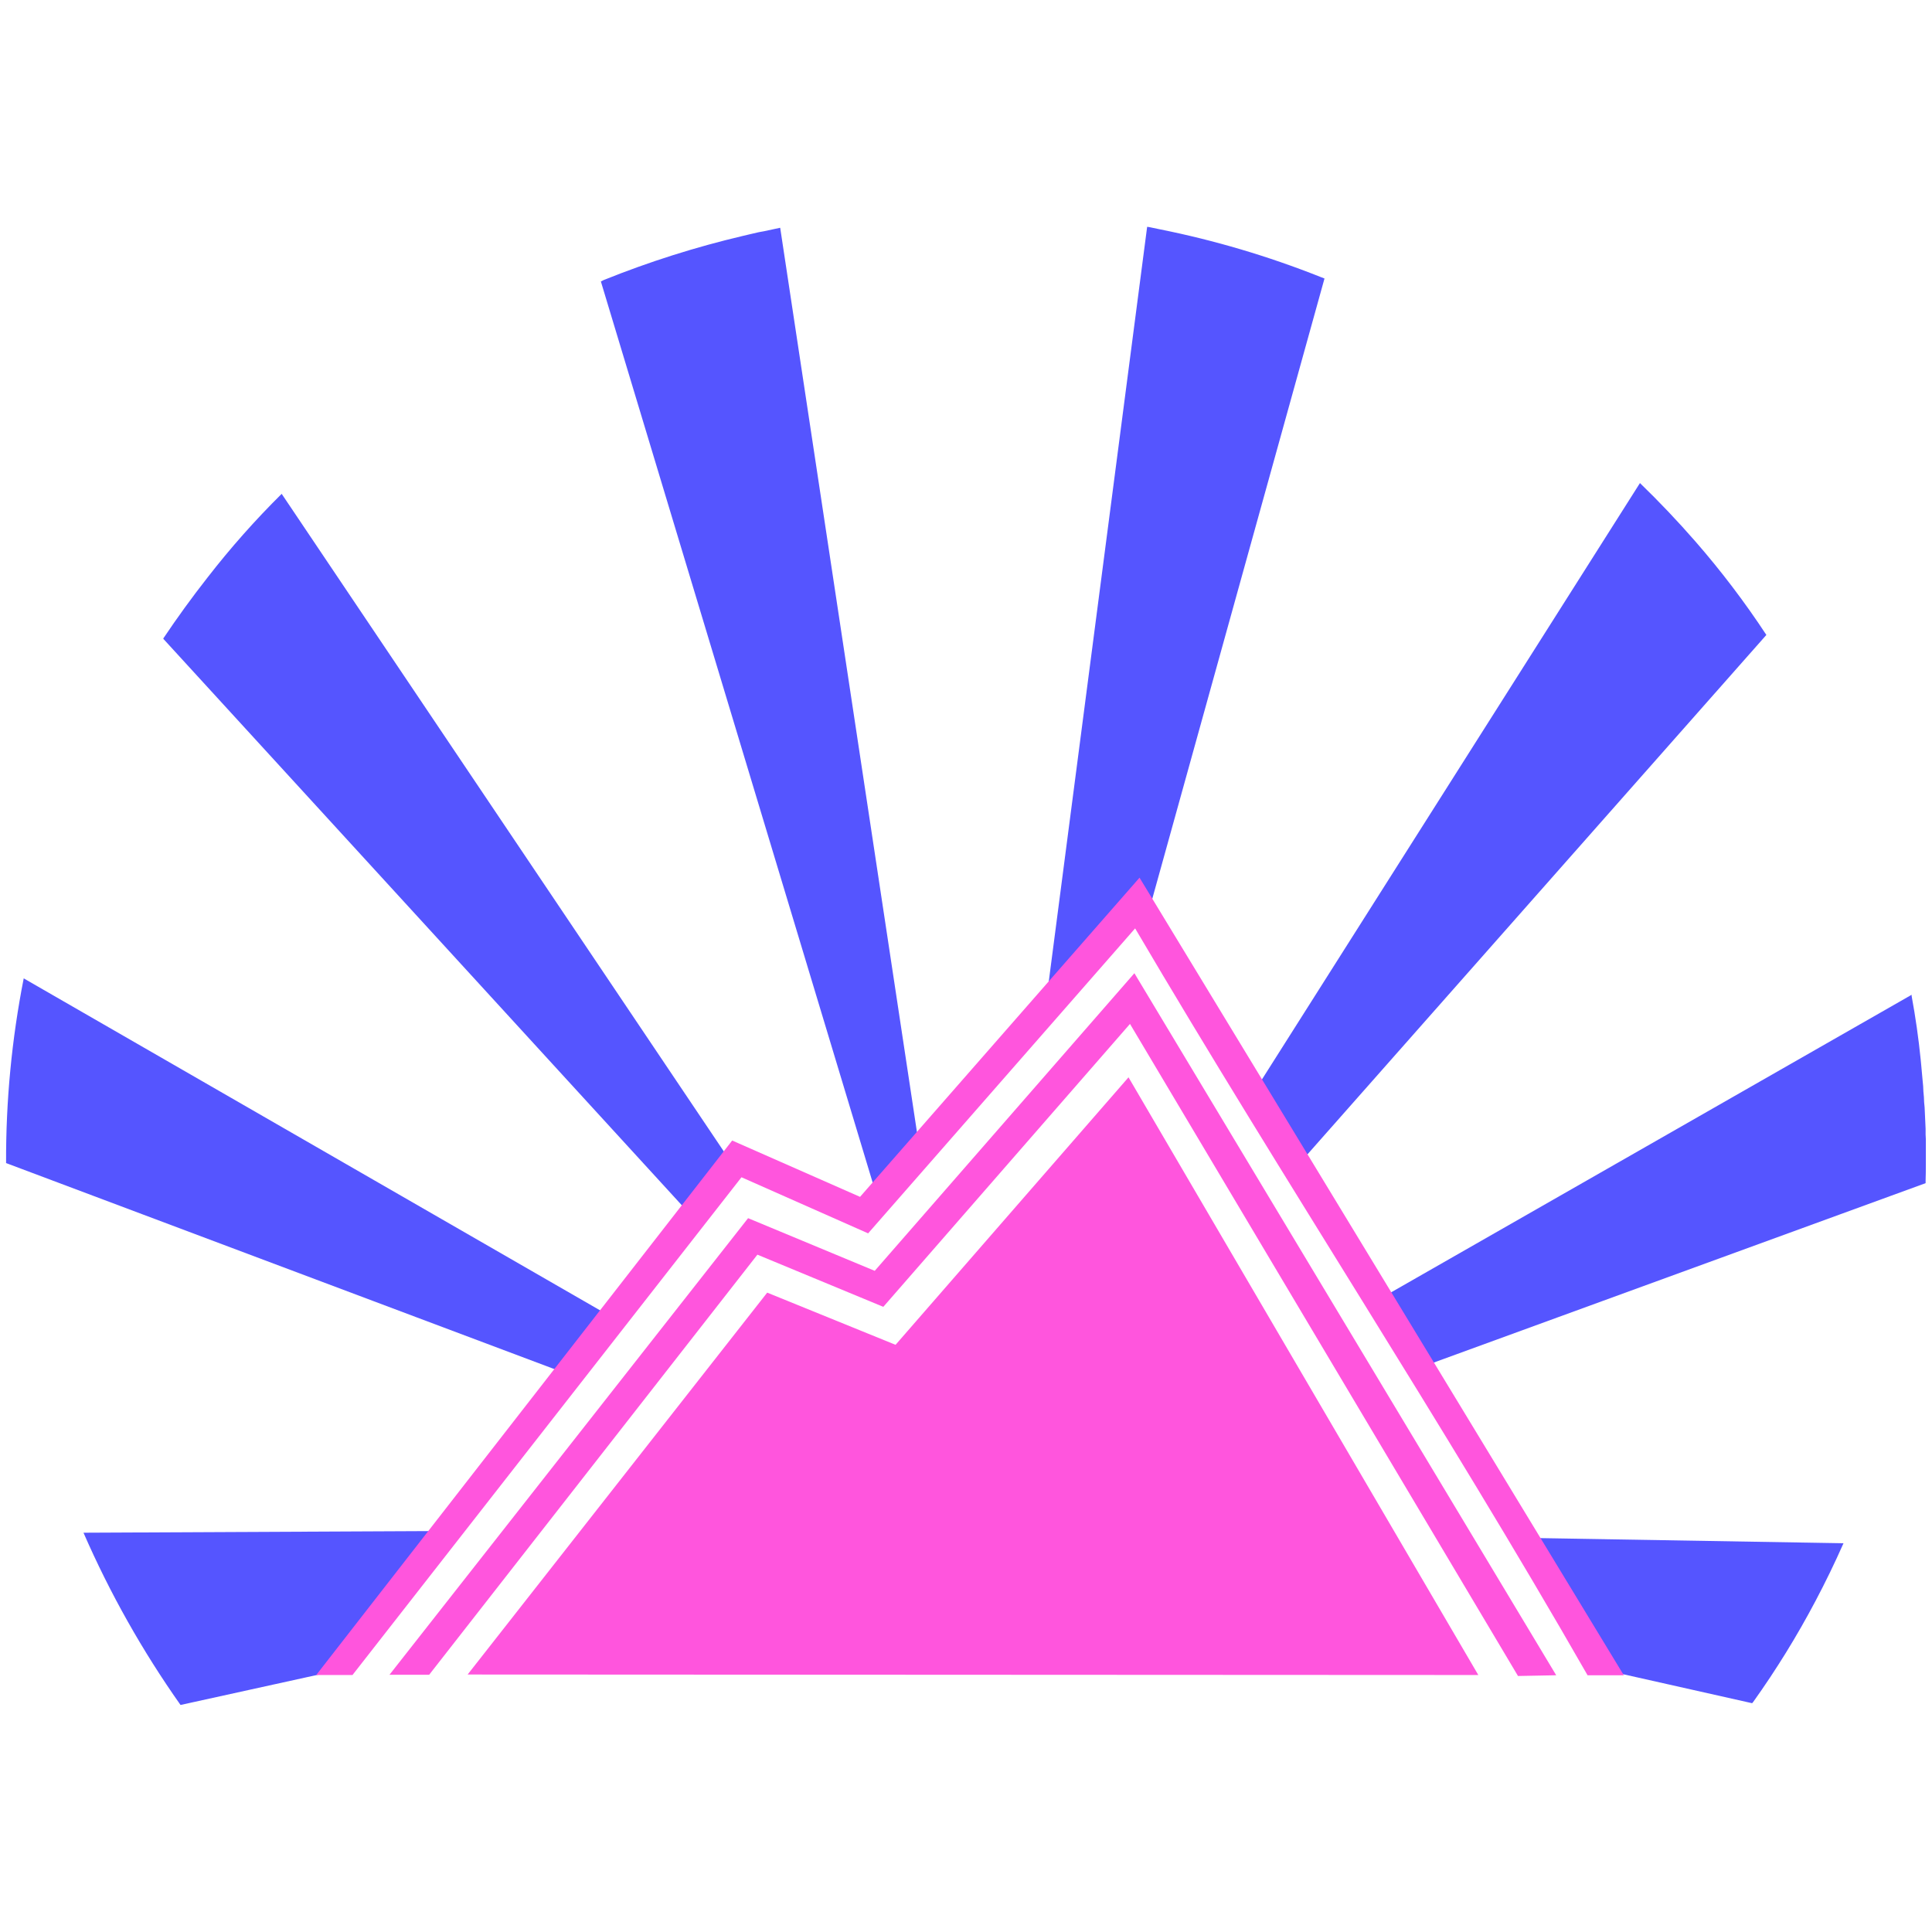
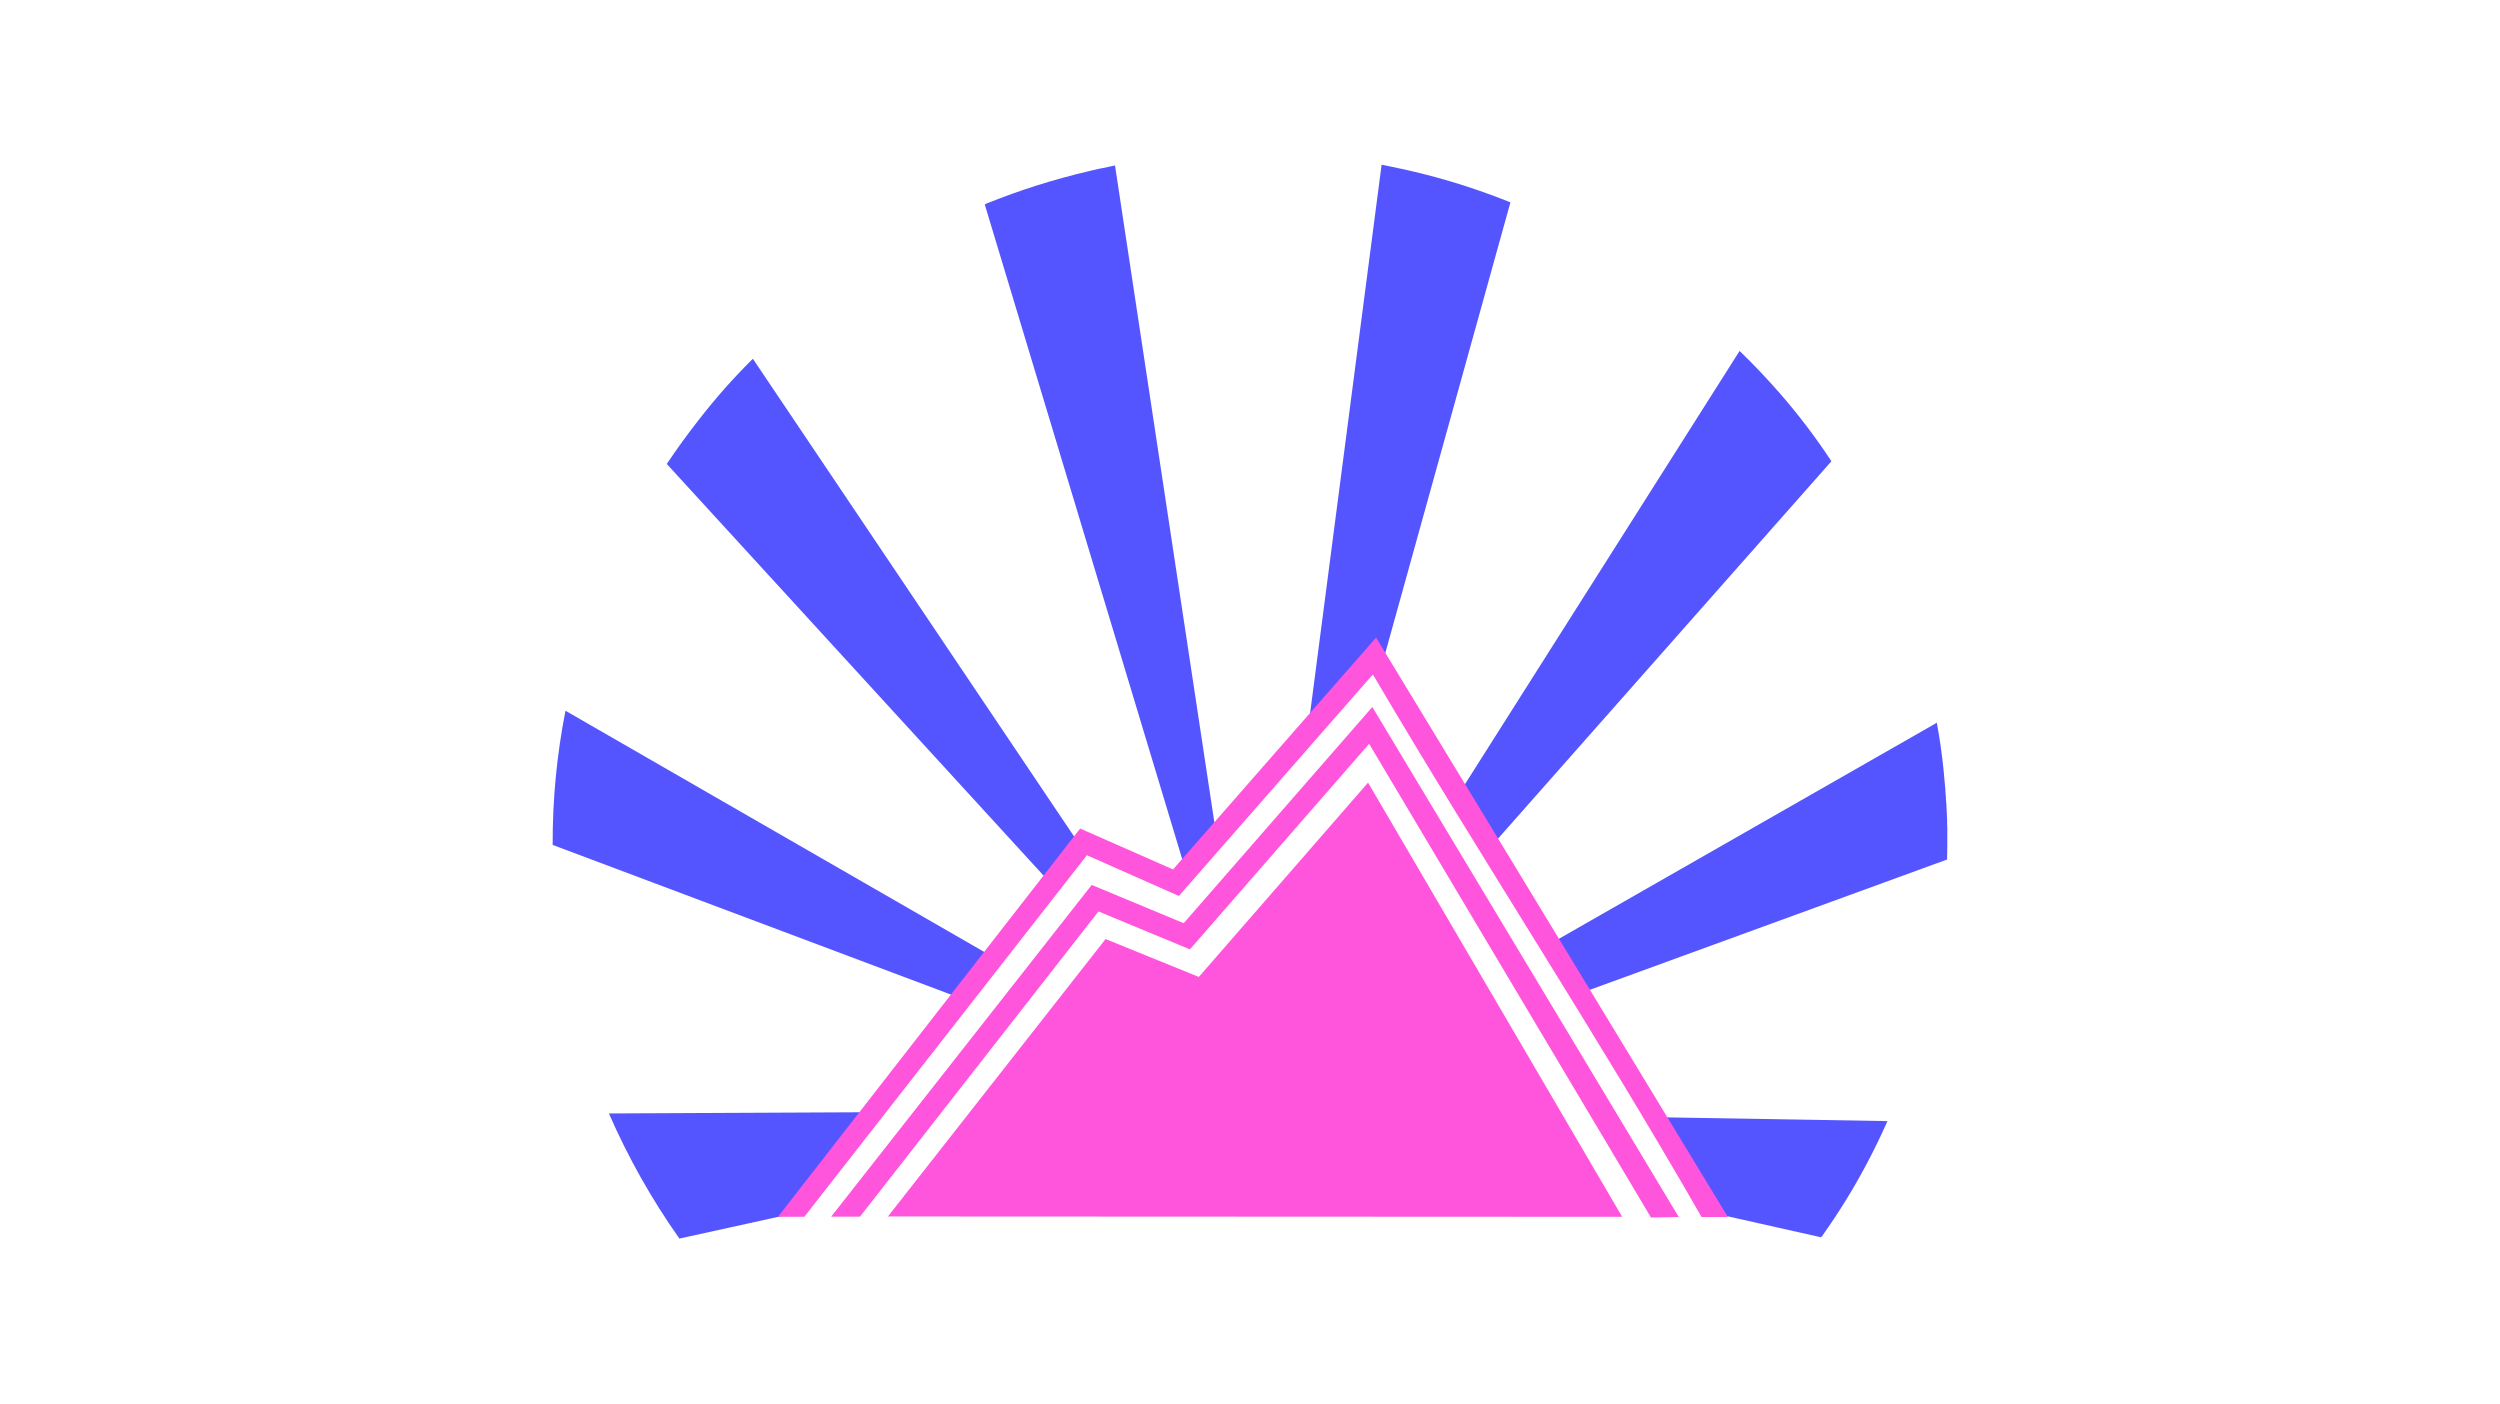
- <svg xmlns="http://www.w3.org/2000/svg" width="256" height="256" version="1.1" viewBox="0 0 256 256">
-   <path d="m103.38 30.186h-0.033a104.52 104.52 0 0 0-2.11 0.454l-0.714 0.13a128.15 128.15 0 0 0-1.396 0.325l-0.682 0.162a127.72 127.72 0 0 0-18.436 5.843l-0.39 0.195 36.548 121.17 1.526-1.785 4.09-4.804zm48.623-0.13-13.308 102.08 10.776-12.594 2.142 3.408 23.889-86.047-0.584-0.227a123.24 123.24 0 0 0-21.26-6.297 129.31 129.31 0 0 0-1.396-0.292zm-114.68 35.38a113.38 113.38 0 0 0-9.835 11.101 133.4 133.4 0 0 0-5.843 8.05v0.065l69.851 76.31 5.258-6.881 0.26 0.13zm179.98-1.428-51.641 81.471 5.875 9.413 62.515-70.759a114.55 114.55 0 0 0-9.413-12.399 126.1 126.1 0 0 0-7.336-7.725zm-214.16 65.631a124.09 124.09 0 0 0-2.337 24.474l74.46 27.979 5.81-7.563zm250.16 2.175-70.922 40.541 5.583 8.926 67.189-24.506v-0.325a73.551 73.551 0 0 0 0.033-2.142v-3.311l-0.033-0.682v-0.714l-0.032-0.714-0.033-0.714-0.065-1.428-0.065-0.682-0.032-0.714-0.065-0.714-0.033-0.714-0.065-0.682-0.065-0.714-0.065-0.714-0.065-0.714-0.065-0.682a102.76 102.76 0 0 0-1.201-8.439v-0.13zm-242.24 71.279a129.12 129.12 0 0 0 12.854 22.818h0.032l21.845-4.804 0.454-0.584h-0.519l13.568-17.657zm190.95 0.682 10.517 17.495 19.637 4.414 0.162-0.195a116.92 116.92 0 0 0 8.212-13.308 120.75 120.75 0 0 0 3.733-7.693z" fill="#55f" stroke-width="3.246" paint-order="markers fill stroke" />
-   <g transform="matrix(3.2458 0 0 3.2458 -29.245 0)" fill="#f5d">
+ <svg xmlns="http://www.w3.org/2000/svg" width="456" height="256" version="1.1" viewBox="0 0 456 256">
+   <path d="m203.38 30.186h-0.033a104.52 104.52 0 0 0-2.11 0.454l-0.714 0.13a128.15 128.15 0 0 0-1.396 0.325l-0.682 0.162a127.72 127.72 0 0 0-18.436 5.843l-0.39 0.195 36.548 121.17 1.526-1.785 4.09-4.804zm48.623-0.13-13.308 102.08 10.776-12.594 2.142 3.408 23.889-86.047-0.584-0.227a123.24 123.24 0 0 0-21.26-6.297 129.31 129.31 0 0 0-1.396-0.292zm-114.68 35.38a113.38 113.38 0 0 0-9.835 11.101 133.4 133.4 0 0 0-5.843 8.05v0.065l69.851 76.31 5.258-6.881 0.26 0.13zm179.98-1.428-51.641 81.471 5.875 9.413 62.515-70.759a114.55 114.55 0 0 0-9.413-12.399 126.1 126.1 0 0 0-7.336-7.725zm-214.16 65.631a124.09 124.09 0 0 0-2.337 24.474l74.46 27.979 5.81-7.563zm250.16 2.175-70.922 40.541 5.583 8.926 67.189-24.506v-0.325a73.551 73.551 0 0 0 0.033-2.142v-3.311l-0.033-0.682v-0.714l-0.032-0.714-0.033-0.714-0.065-1.428-0.065-0.682-0.032-0.714-0.065-0.714-0.033-0.714-0.065-0.682-0.065-0.714-0.065-0.714-0.065-0.714-0.065-0.682a102.76 102.76 0 0 0-1.201-8.439v-0.13zm-242.24 71.279a129.12 129.12 0 0 0 12.854 22.818h0.033l21.845-4.804 0.454-0.584h-0.519l13.568-17.657zm190.95 0.682 10.517 17.495 19.637 4.414 0.162-0.195a116.92 116.92 0 0 0 8.212-13.308 120.75 120.75 0 0 0 3.733-7.693z" fill="#55f" stroke-width="3.246" paint-order="markers fill stroke" />
+   <g transform="matrix(3.2458 0 0 3.2458 70.755 -2.3842e-7)" fill="#f5d">
    <path d="m55.53 35.83-11.41 13.03-5.22-2.3-16.98 21.82h1.48l15.88-20.32 5.17 2.29 10.9-12.45c6.04 10.27 12.55 20.15 18.47 30.49h1.48z" color="#000000" font-family="sans-serif" font-weight="400" overflow="visible" solid-color="#000000" style="font-feature-settings:normal;font-variant-alternates:normal;font-variant-caps:normal;font-variant-east-asian:normal;font-variant-ligatures:normal;font-variant-numeric:normal;font-variant-position:normal;font-variation-settings:normal;inline-size:0;isolation:auto;mix-blend-mode:normal;shape-margin:0;shape-padding:0;text-decoration-color:#000000;text-decoration-line:none;text-decoration-style:solid;text-indent:0;text-orientation:mixed;text-transform:none;white-space:normal" />
    <path d="m55.32 39.73-10.6 12.15-5.17-2.15-14.64 18.64h1.62l13.4-17.15 5.14 2.13 10.07-11.55 15.84 26.62 1.56-0.03z" color="#000000" font-family="sans-serif" font-weight="400" overflow="visible" solid-color="#000000" style="font-feature-settings:normal;font-variant-alternates:normal;font-variant-caps:normal;font-variant-east-asian:normal;font-variant-ligatures:normal;font-variant-numeric:normal;font-variant-position:normal;font-variation-settings:normal;inline-size:0;isolation:auto;mix-blend-mode:normal;shape-margin:0;shape-padding:0;text-decoration-color:#000000;text-decoration-line:none;text-decoration-style:solid;text-indent:0;text-orientation:mixed;text-transform:none;white-space:normal" />
    <path d="m28.1 68.36 12.23-15.59 5.24 2.13 9.51-10.92 14.28 24.4z" />
  </g>
</svg>
